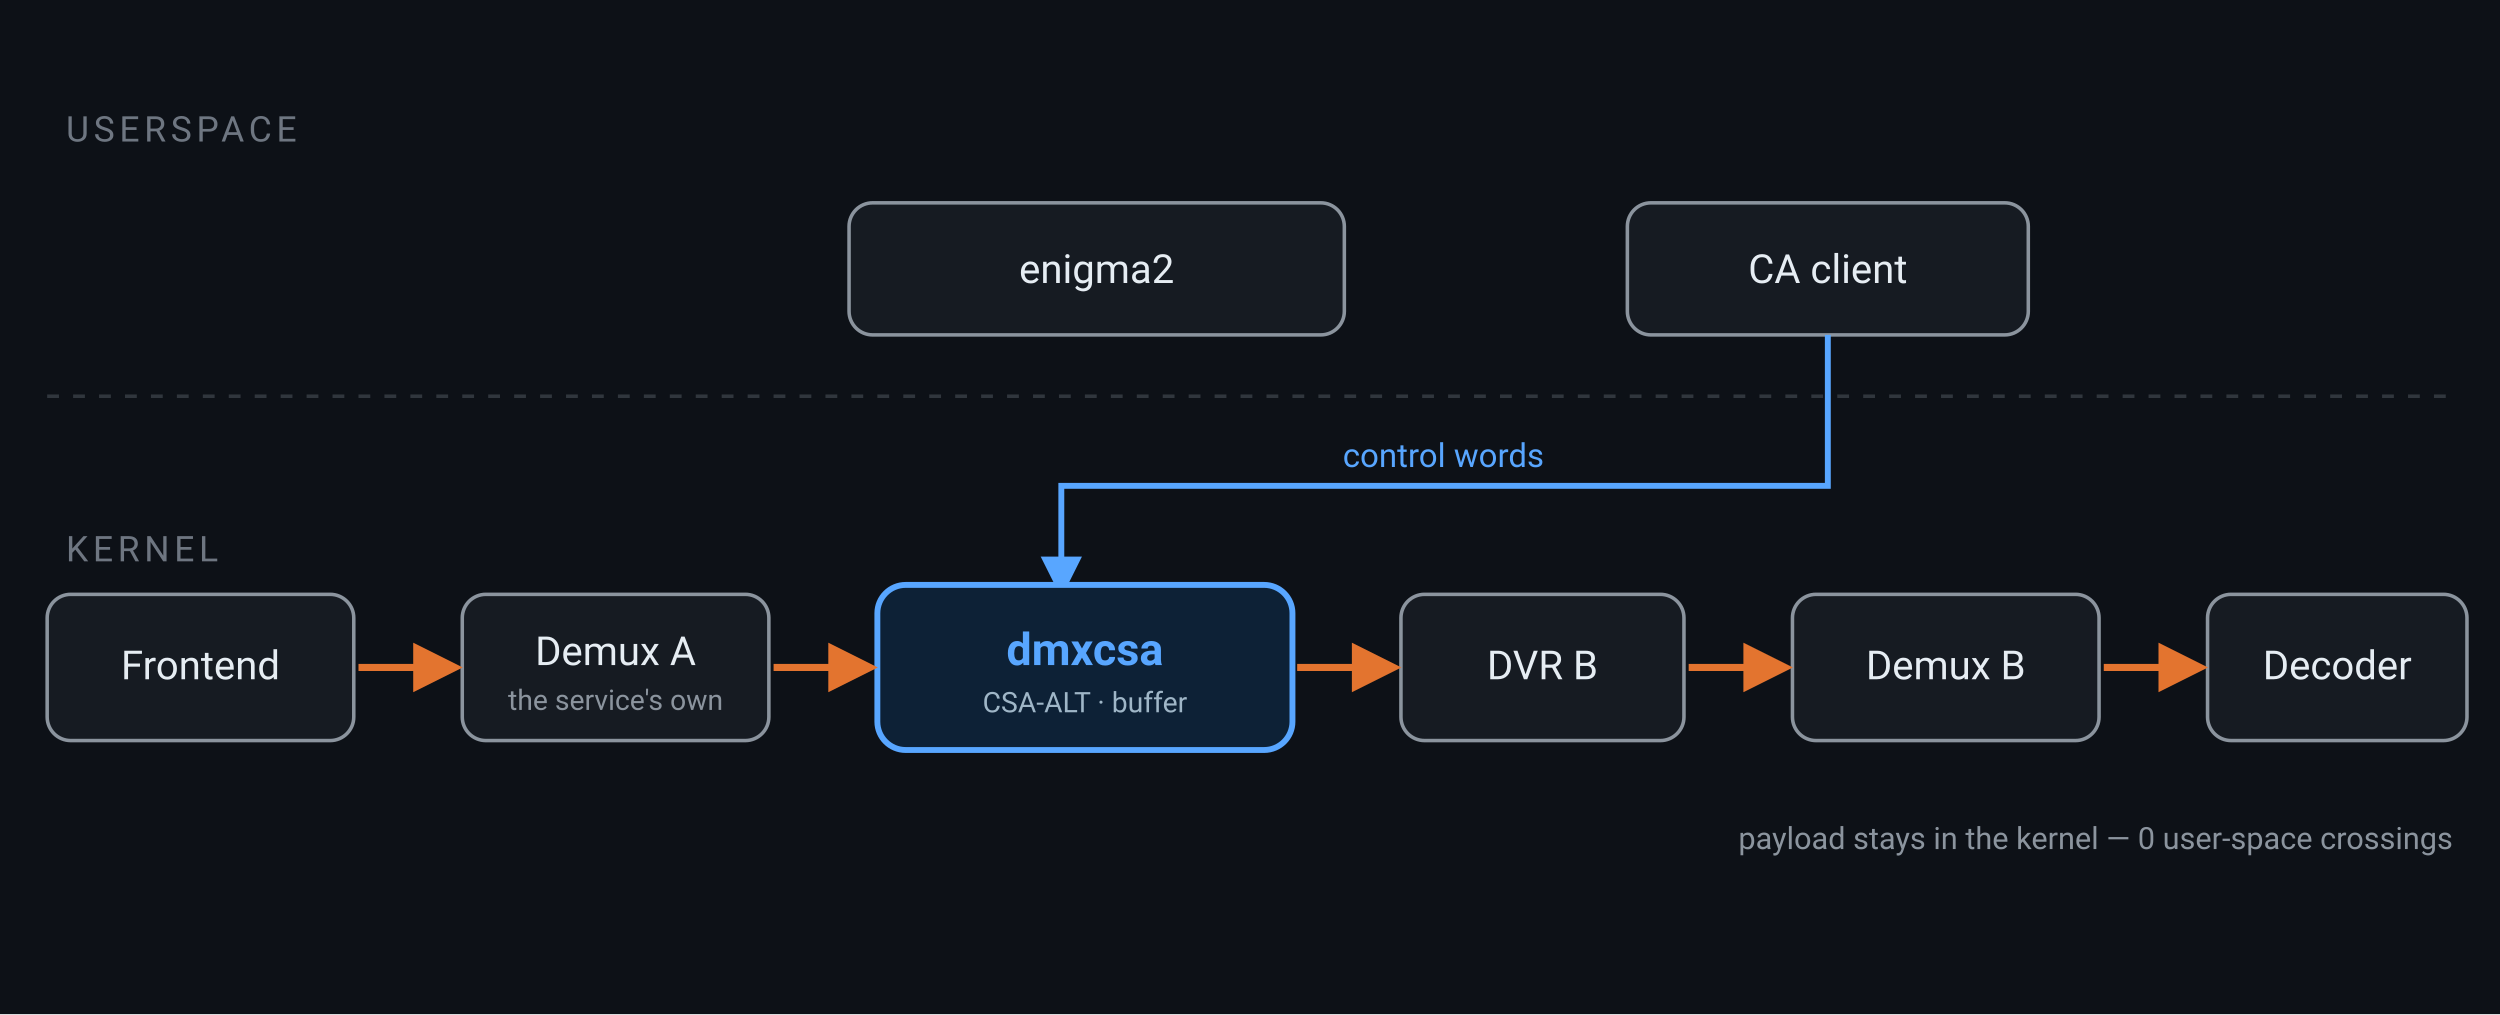
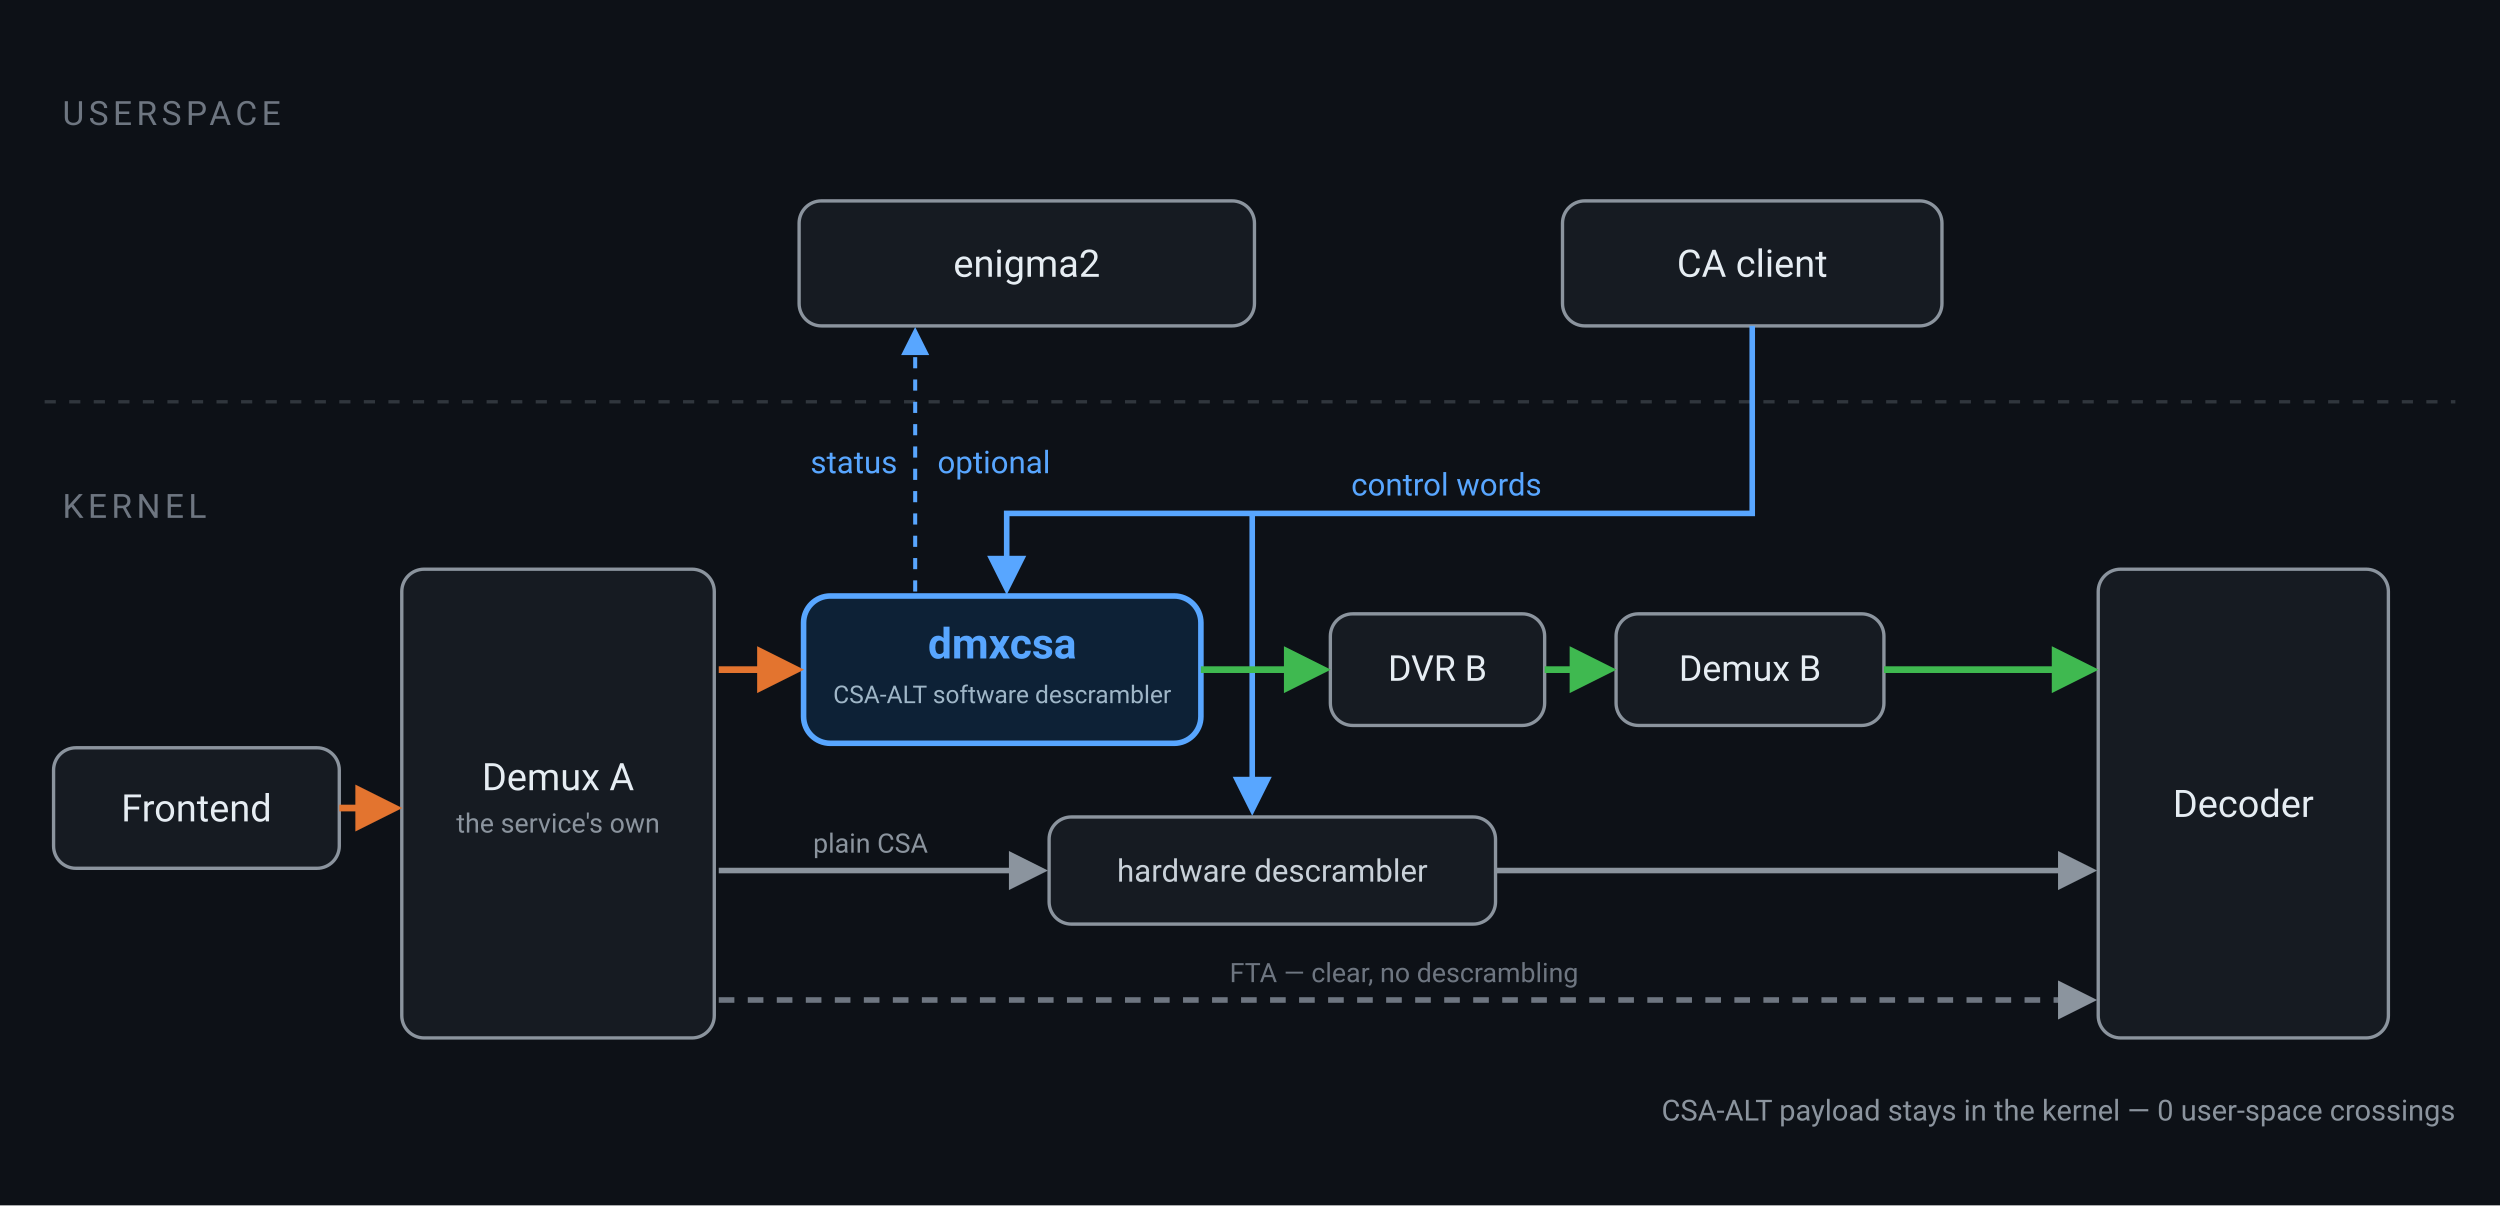
- <svg xmlns="http://www.w3.org/2000/svg" viewBox="0 0 1060 430" width="1060" height="430" font-family="-apple-system, Segoe UI, Roboto, Helvetica, Arial, sans-serif" role="img" aria-label="dmxcsa sits in the kernel between the service demux and a shadow demux; the CA client writes control words into it; the payload never leaves the kernel.">
+ <svg xmlns="http://www.w3.org/2000/svg" viewBox="0 0 1120 540" width="1120" height="540" font-family="-apple-system, Segoe UI, Roboto, Helvetica, Arial, sans-serif" role="img" aria-label="In the kernel the service demux fans out three ways to the decoder: CSA-ALT through dmxcsa in software, plain CSA through the hardware descrambler, and clear FTA straight through. enigma2 and the CA client live in userspace; the CA client writes control words into both dmxcsa and the hardware descrambler, and dmxcsa can report status back to enigma2.">
  <defs>
    <marker id="o" viewBox="0 0 10 10" refX="8" refY="5" markerWidth="7" markerHeight="7" orient="auto-start-reverse">
      <path d="M0 0 L10 5 L0 10 z" fill="#e3742f" />
    </marker>
+     <marker id="g" viewBox="0 0 10 10" refX="8" refY="5" markerWidth="7" markerHeight="7" orient="auto-start-reverse">
+       <path d="M0 0 L10 5 L0 10 z" fill="#3fb950" />
+     </marker>
    <marker id="b" viewBox="0 0 10 10" refX="8" refY="5" markerWidth="7" markerHeight="7" orient="auto-start-reverse">
      <path d="M0 0 L10 5 L0 10 z" fill="#58a6ff" />
    </marker>
+     <marker id="s" viewBox="0 0 10 10" refX="8" refY="5" markerWidth="7" markerHeight="7" orient="auto-start-reverse">
+       <path d="M0 0 L10 5 L0 10 z" fill="#8b949e" />
+     </marker>
  </defs>
-   <rect x="0" y="0" width="1060" height="430" fill="#0d1117" />
-   <text x="28" y="60" fill="#6e7681" font-size="15" letter-spacing="2">USERSPACE</text>
-   <text x="28" y="238" fill="#6e7681" font-size="15" letter-spacing="2">KERNEL</text>
-   <line x1="20" y1="168" x2="1040" y2="168" stroke="#30363d" stroke-width="1.5" stroke-dasharray="5 6" />
-   <g>
-     <rect x="360" y="86" width="210" height="56" rx="10" fill="#161b22" stroke="#8b949e" stroke-width="1.5" />
-     <text x="465" y="120" text-anchor="middle" fill="#e6edf3" font-size="17">enigma2</text>
-     <rect x="690" y="86" width="170" height="56" rx="10" fill="#161b22" stroke="#8b949e" stroke-width="1.5" />
-     <text x="775" y="120" text-anchor="middle" fill="#e6edf3" font-size="17">CA client</text>
+   <rect x="0" y="0" width="1120" height="540" fill="#0d1117" />
+   <text x="28" y="56" fill="#6e7681" font-size="15" letter-spacing="2">USERSPACE</text>
+   <text x="28" y="232" fill="#6e7681" font-size="15" letter-spacing="2">KERNEL</text>
+   <line x1="20" y1="180" x2="1100" y2="180" stroke="#30363d" stroke-width="1.5" stroke-dasharray="5 6" />
+   <rect x="358" y="90" width="204" height="56" rx="10" fill="#161b22" stroke="#8b949e" stroke-width="1.5" />
+   <text x="460" y="124" text-anchor="middle" fill="#e6edf3" font-size="17">enigma2</text>
+   <rect x="700" y="90" width="170" height="56" rx="10" fill="#161b22" stroke="#8b949e" stroke-width="1.5" />
+   <text x="785" y="124" text-anchor="middle" fill="#e6edf3" font-size="17">CA client</text>
+   <path d="M785 146 L785 230 L451 230 L451 263" fill="none" stroke="#58a6ff" stroke-width="2.5" marker-end="url(#b)" />
+   <path d="M561 230 L561 362" fill="none" stroke="#58a6ff" stroke-width="2.5" marker-end="url(#b)" />
+   <text x="648" y="222" text-anchor="middle" fill="#58a6ff" font-size="14">control words</text>
+   <path d="M410 265 L410 149" fill="none" stroke="#58a6ff" stroke-width="1.8" stroke-dasharray="5 5" marker-end="url(#b)" />
+   <text x="402" y="212" text-anchor="end" fill="#58a6ff" font-size="14">status</text>
+   <text x="420" y="212" text-anchor="start" fill="#58a6ff" font-size="14">optional</text>
+   <rect x="24" y="335" width="128" height="54" rx="10" fill="#161b22" stroke="#8b949e" stroke-width="1.5" />
+   <text x="88" y="368" text-anchor="middle" fill="#e6edf3" font-size="17">Frontend</text>
+   <rect x="180" y="255" width="140" height="210" rx="10" fill="#161b22" stroke="#8b949e" stroke-width="1.5" />
+   <text x="250" y="354" text-anchor="middle" fill="#e6edf3" font-size="17">Demux A</text>
+   <text x="250" y="373" text-anchor="middle" fill="#8b949e" font-size="12">the service's own</text>
+   <rect x="940" y="255" width="130" height="210" rx="10" fill="#161b22" stroke="#8b949e" stroke-width="1.5" />
+   <text x="1005" y="366" text-anchor="middle" fill="#e6edf3" font-size="17">Decoder</text>
+   <line x1="152" y1="362" x2="176" y2="362" stroke="#e3742f" stroke-width="3" marker-end="url(#o)" />
+   <rect x="360" y="267" width="178" height="66" rx="12" fill="#0d2136" stroke="#58a6ff" stroke-width="2.5" />
+   <text x="449" y="295" text-anchor="middle" fill="#58a6ff" font-size="19" font-weight="600">dmxcsa</text>
+   <text x="449" y="315" text-anchor="middle" fill="#9fb6c7" font-size="11">CSA-ALT software descrambler</text>
+   <rect x="596" y="275" width="96" height="50" rx="10" fill="#161b22" stroke="#8b949e" stroke-width="1.5" />
+   <text x="644" y="305" text-anchor="middle" fill="#e6edf3" font-size="16">DVR B</text>
+   <rect x="724" y="275" width="120" height="50" rx="10" fill="#161b22" stroke="#8b949e" stroke-width="1.5" />
+   <text x="784" y="305" text-anchor="middle" fill="#e6edf3" font-size="16">Demux B</text>
+   <g fill="none" stroke-width="3">
+     <line x1="322" y1="300" x2="356" y2="300" stroke="#e3742f" marker-end="url(#o)" />
+     <line x1="538" y1="300" x2="592" y2="300" stroke="#3fb950" marker-end="url(#g)" />
+     <line x1="692" y1="300" x2="720" y2="300" stroke="#3fb950" marker-end="url(#g)" />
+     <line x1="844" y1="300" x2="936" y2="300" stroke="#3fb950" marker-end="url(#g)" />
  </g>
-   <path d="M775 142 L775 206 L450 206 L450 250" fill="none" stroke="#58a6ff" stroke-width="2.5" marker-end="url(#b)" />
-   <text x="612" y="198" text-anchor="middle" fill="#58a6ff" font-size="14">control words</text>
-   <g font-size="17" fill="#e6edf3">
-     <rect x="20" y="252" width="130" height="62" rx="10" fill="#161b22" stroke="#8b949e" stroke-width="1.5" />
-     <text x="85" y="288" text-anchor="middle">Frontend</text>
-     <rect x="196" y="252" width="130" height="62" rx="10" fill="#161b22" stroke="#8b949e" stroke-width="1.5" />
-     <text x="261" y="282" text-anchor="middle">Demux A</text>
-     <text x="261" y="301" text-anchor="middle" fill="#8b949e" font-size="12">the service's own</text>
-     <rect x="372" y="248" width="176" height="70" rx="12" fill="#0d2136" stroke="#58a6ff" stroke-width="2.5" />
-     <text x="460" y="282" text-anchor="middle" fill="#58a6ff" font-size="19" font-weight="600">dmxcsa</text>
-     <text x="460" y="302" text-anchor="middle" fill="#9fb6c7" font-size="12">CSA-ALT · buffer</text>
-     <rect x="594" y="252" width="120" height="62" rx="10" fill="#161b22" stroke="#8b949e" stroke-width="1.5" />
-     <text x="654" y="288" text-anchor="middle">DVR B</text>
-     <rect x="760" y="252" width="130" height="62" rx="10" fill="#161b22" stroke="#8b949e" stroke-width="1.5" />
-     <text x="825" y="288" text-anchor="middle">Demux B</text>
-     <rect x="936" y="252" width="110" height="62" rx="10" fill="#161b22" stroke="#8b949e" stroke-width="1.5" />
-     <text x="991" y="288" text-anchor="middle">Decoder</text>
+   <text x="390" y="382" text-anchor="middle" fill="#8b949e" font-size="12">plain CSA</text>
+   <rect x="470" y="366" width="200" height="48" rx="10" fill="#161b22" stroke="#8b949e" stroke-width="1.5" />
+   <text x="570" y="395" text-anchor="middle" fill="#c9d1d9" font-size="14">hardware descrambler</text>
+   <g fill="none" stroke="#8b949e" stroke-width="2.5">
+     <line x1="322" y1="390" x2="466" y2="390" marker-end="url(#s)" />
+     <line x1="670" y1="390" x2="936" y2="390" marker-end="url(#s)" />
  </g>
-   <g stroke="#e3742f" stroke-width="3" fill="none">
-     <line x1="152" y1="283" x2="192" y2="283" marker-end="url(#o)" />
-     <line x1="328" y1="283" x2="368" y2="283" marker-end="url(#o)" />
-     <line x1="550" y1="283" x2="590" y2="283" marker-end="url(#o)" />
-     <line x1="716" y1="283" x2="756" y2="283" marker-end="url(#o)" />
-     <line x1="892" y1="283" x2="932" y2="283" marker-end="url(#o)" />
-   </g>
-   <text x="1040" y="360" text-anchor="end" fill="#8b949e" font-size="13">payload stays in the kernel — 0 user-space crossings</text>
+   <text x="629" y="440" text-anchor="middle" fill="#6e7681" font-size="12">FTA — clear, no descrambling</text>
+   <line x1="322" y1="448" x2="936" y2="448" fill="none" stroke="#6e7681" stroke-width="2.5" stroke-dasharray="7 6" marker-end="url(#s)" />
+   <text x="1100" y="502" text-anchor="end" fill="#8b949e" font-size="13">CSA-ALT payload stays in the kernel — 0 user-space crossings</text>
</svg>
